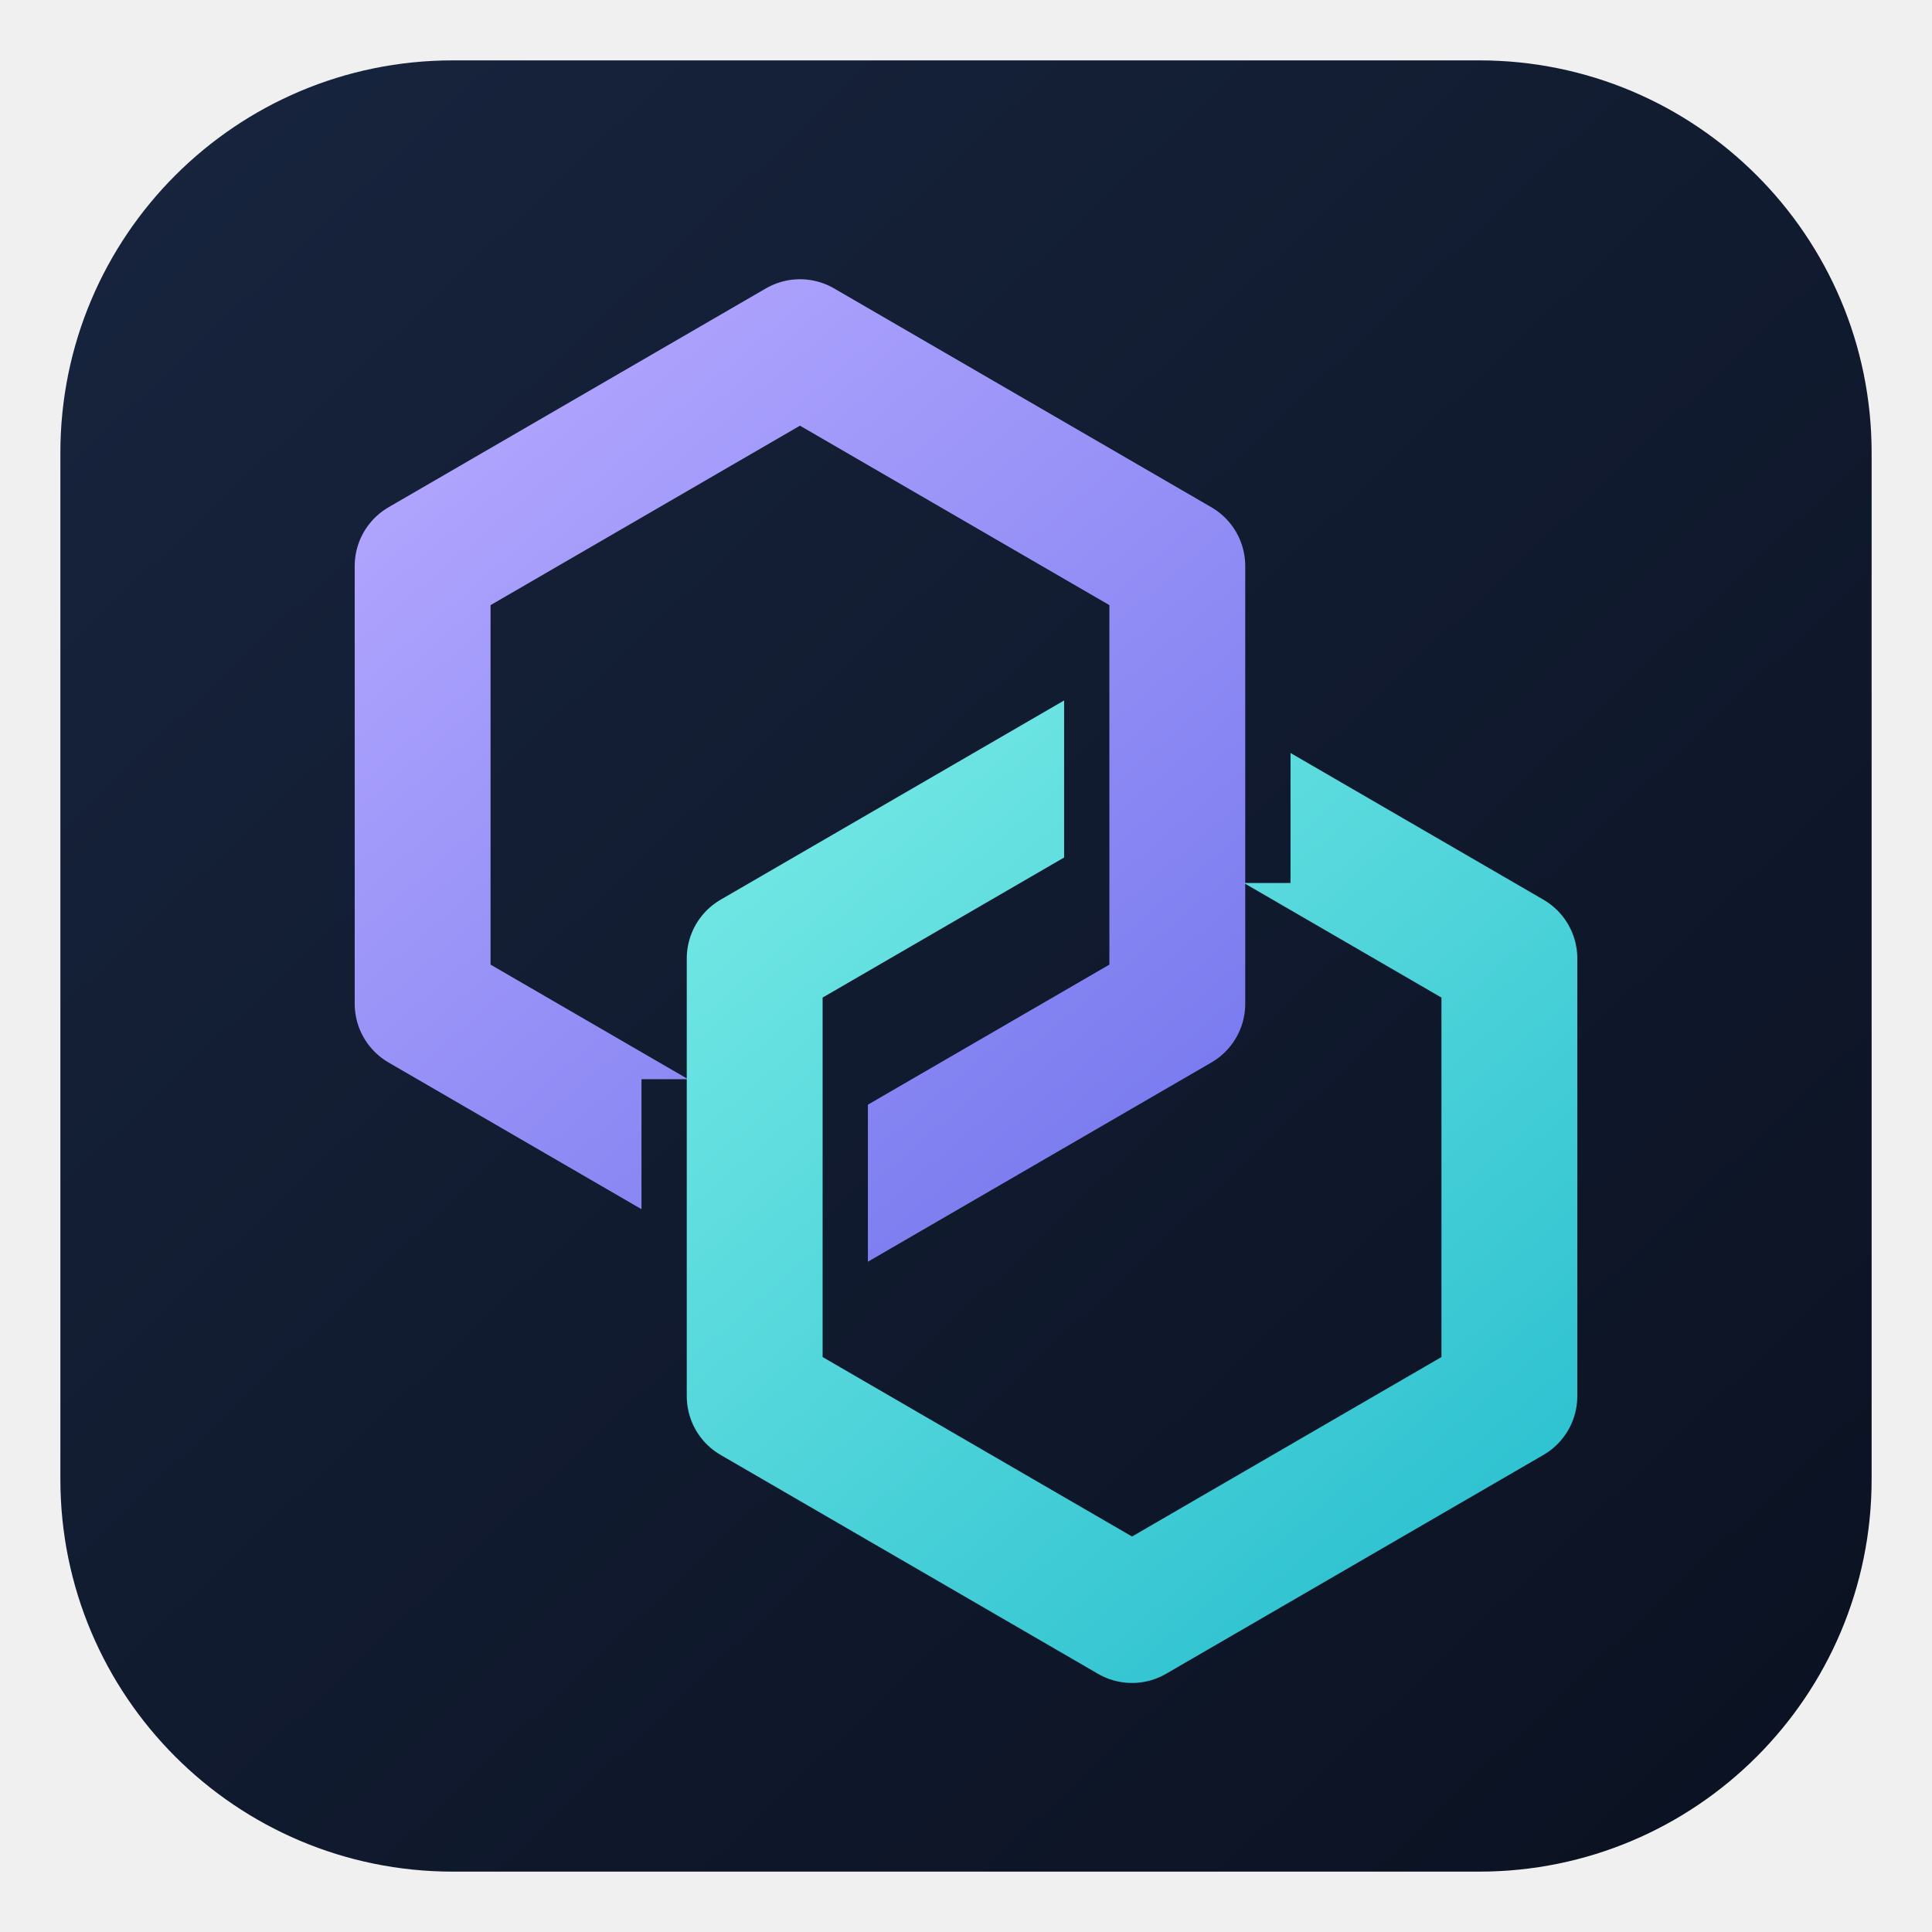
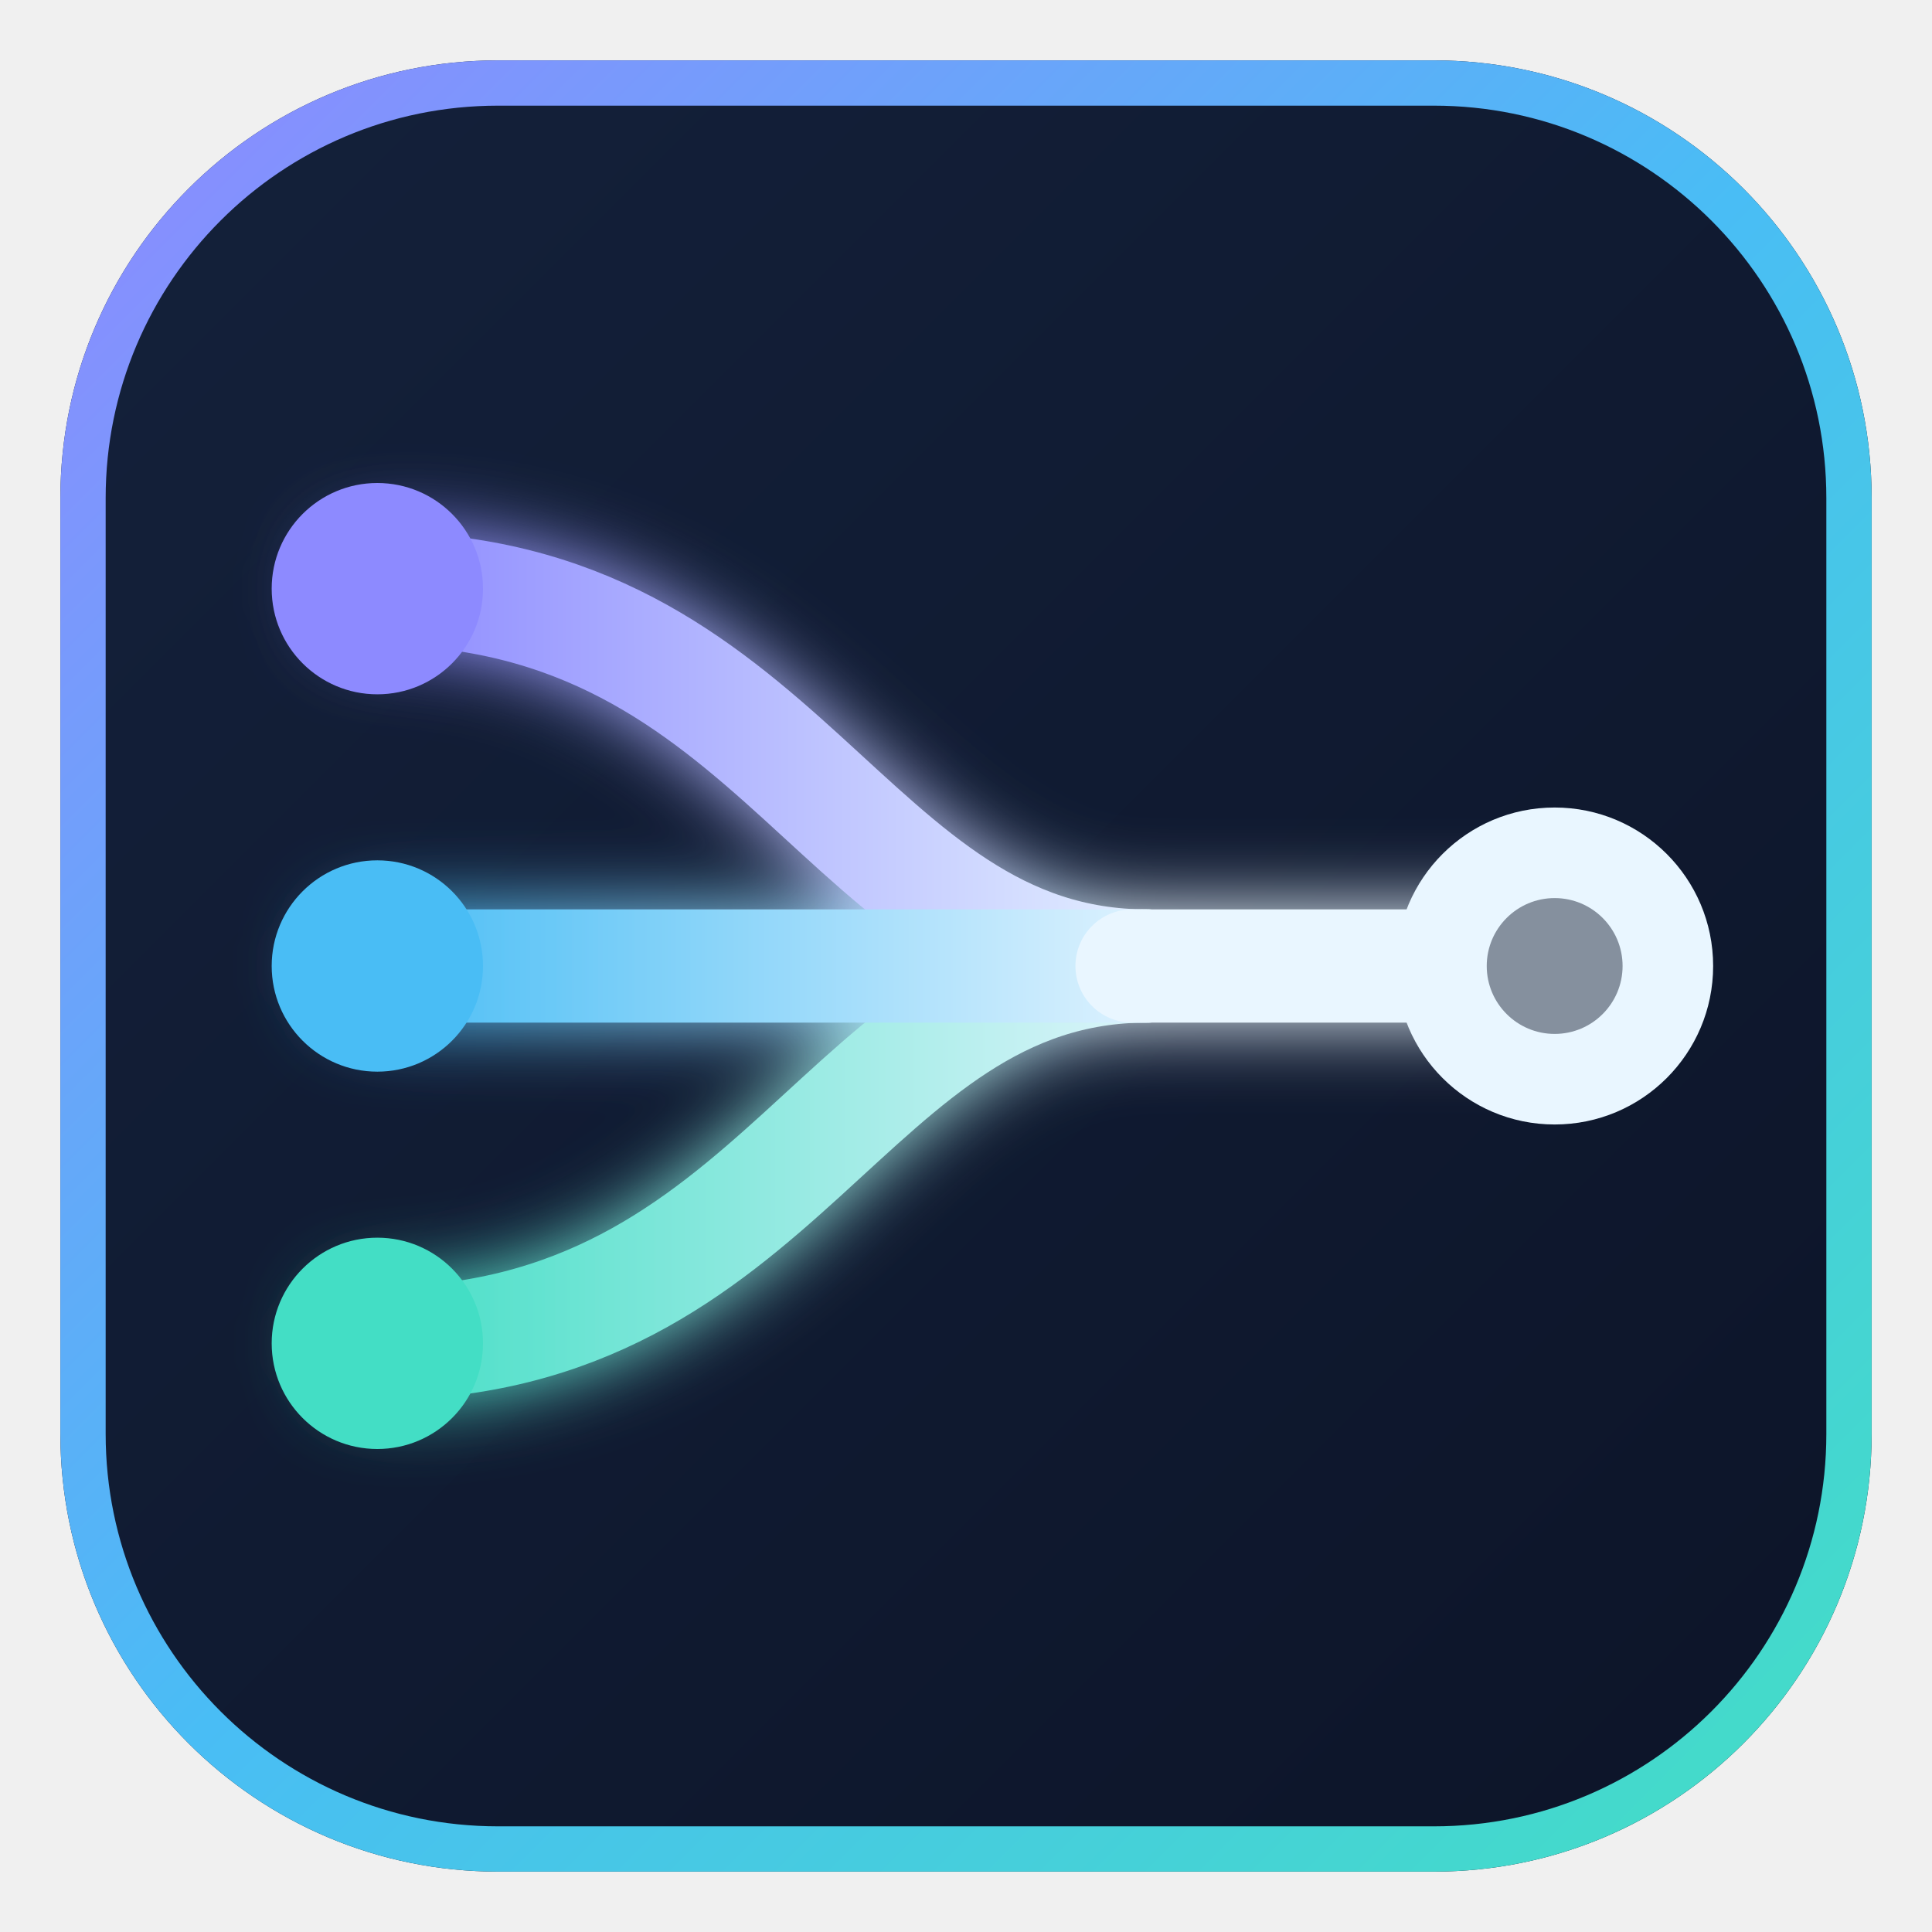
<svg xmlns="http://www.w3.org/2000/svg" width="256" height="256" viewBox="0 0 256 256">
  <defs>
-     <linearGradient id="tile" x1="20" y1="16" x2="232" y2="240" gradientUnits="userSpaceOnUse">
-       <stop stop-color="#17243d" />
-       <stop offset="1" stop-color="#0b1222" />
+     <linearGradient id="tile" x1="0" y1="0" x2="1" y2="1">
+       <stop offset="0" stop-color="#14213b" />
+       <stop offset="1" stop-color="#0c1428" />
    </linearGradient>
-     <linearGradient id="upper" x1="56" y1="46" x2="156" y2="162" gradientUnits="userSpaceOnUse">
-       <stop stop-color="#b4a8ff" />
-       <stop offset="1" stop-color="#7678ee" />
+     <linearGradient id="edge" x1="0" y1="0" x2="1" y2="1">
+       <stop offset="0" stop-color="#8d8aff" />
+       <stop offset=".5" stop-color="#49bdf5" />
+       <stop offset="1" stop-color="#43dec5" />
    </linearGradient>
-     <linearGradient id="lower" x1="100" y1="98" x2="200" y2="214" gradientUnits="userSpaceOnUse">
-       <stop stop-color="#75e9e5" />
-       <stop offset="1" stop-color="#29bfcf" />
+     <linearGradient id="lane1" gradientUnits="userSpaceOnUse" x1="50" y1="0" x2="160" y2="0">
+       <stop offset="0" stop-color="#8d8aff" />
+       <stop offset="1" stop-color="#e9f6ff" />
    </linearGradient>
-     <mask id="upper-weave" maskUnits="userSpaceOnUse" x="0" y="0" width="256" height="256">
-       <rect width="256" height="256" fill="white" />
-       <path d="M100 143 V174" fill="none" stroke="black" stroke-width="30" />
-     </mask>
-     <mask id="lower-weave" maskUnits="userSpaceOnUse" x="0" y="0" width="256" height="256">
-       <rect width="256" height="256" fill="white" />
-       <path d="M156 85 V117" fill="none" stroke="black" stroke-width="30" />
-     </mask>
+     <linearGradient id="lane2" gradientUnits="userSpaceOnUse" x1="50" y1="0" x2="160" y2="0">
+       <stop offset="0" stop-color="#49bdf5" />
+       <stop offset="1" stop-color="#e9f6ff" />
+     </linearGradient>
+     <linearGradient id="lane3" gradientUnits="userSpaceOnUse" x1="50" y1="0" x2="160" y2="0">
+       <stop offset="0" stop-color="#43dec5" />
+       <stop offset="1" stop-color="#e9f6ff" />
+     </linearGradient>
+     <filter id="glow" x="-30%" y="-30%" width="160%" height="160%">
+       <feGaussianBlur stdDeviation="5" result="b" />
+       <feMerge>
+         <feMergeNode in="b" />
+         <feMergeNode in="SourceGraphic" />
+       </feMerge>
+     </filter>
  </defs>
-   <rect x="8" y="8" width="240" height="240" rx="52" fill="url(#tile)" />
-   <g fill="none" stroke-width="18" stroke-linejoin="round">
-     <path d="M106 46 156 75 V133 L106 162 56 133 V75 Z" stroke="url(#upper)" mask="url(#upper-weave)" />
-     <path d="M150 98 200 127 V185 L150 214 100 185 V127 Z" stroke="url(#lower)" mask="url(#lower-weave)" />
+   <rect x="8" y="8" width="240" height="240" rx="58" fill="url(#tile)" />
+   <rect x="11" y="11" width="234" height="234" rx="55" fill="none" stroke="url(#edge)" stroke-width="6" />
+   <g fill="none" stroke-width="15" stroke-linecap="round" filter="url(#glow)">
+     <path d="M50 78 C 104 78, 112 128, 152 128" stroke="url(#lane1)" />
+     <path d="M50 178 C 104 178, 112 128, 152 128" stroke="url(#lane3)" />
+     <path d="M50 128 H 152" stroke="url(#lane2)" />
+     <path d="M150 128 H 206" stroke="#e9f6ff" />
  </g>
+   <circle cx="50" cy="78" r="14" fill="#8d8aff" />
+   <circle cx="50" cy="128" r="14" fill="#49bdf5" />
+   <circle cx="50" cy="178" r="14" fill="#43dec5" />
+   <circle cx="206" cy="128" r="21" fill="#e9f6ff" />
+   <circle cx="206" cy="128" r="9" fill="#0c1428" fill-opacity=".45" />
</svg>
